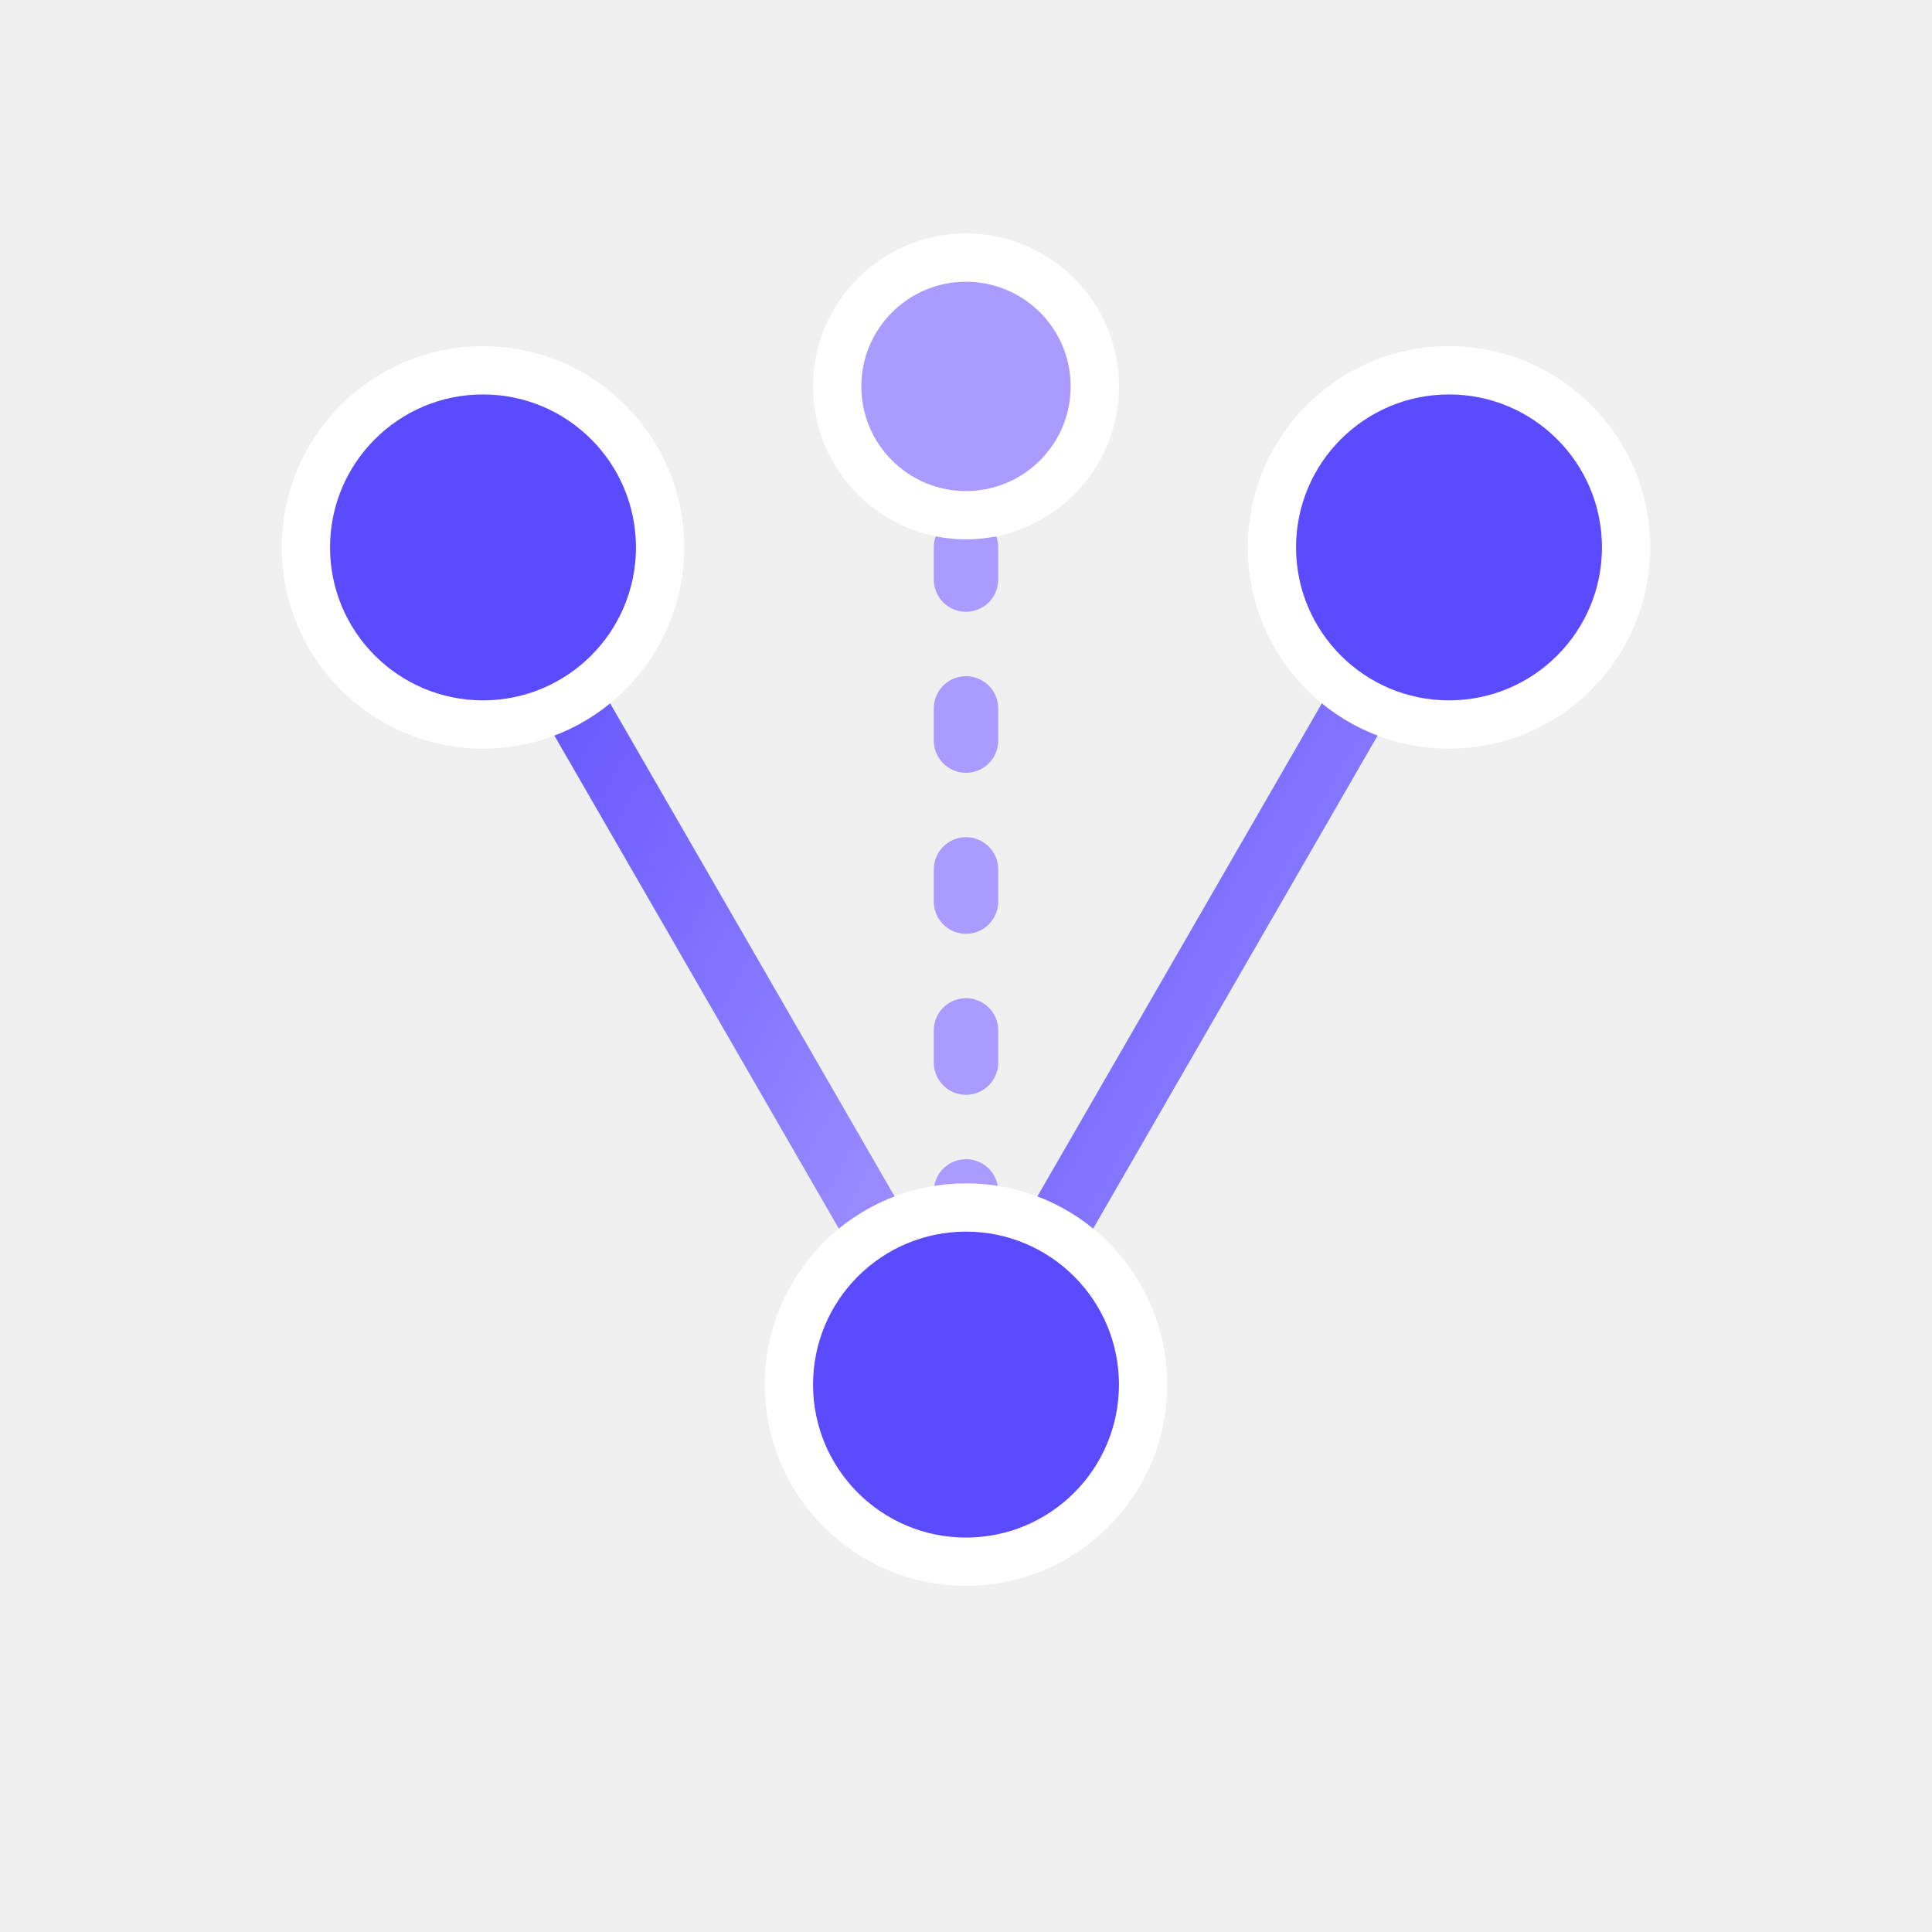
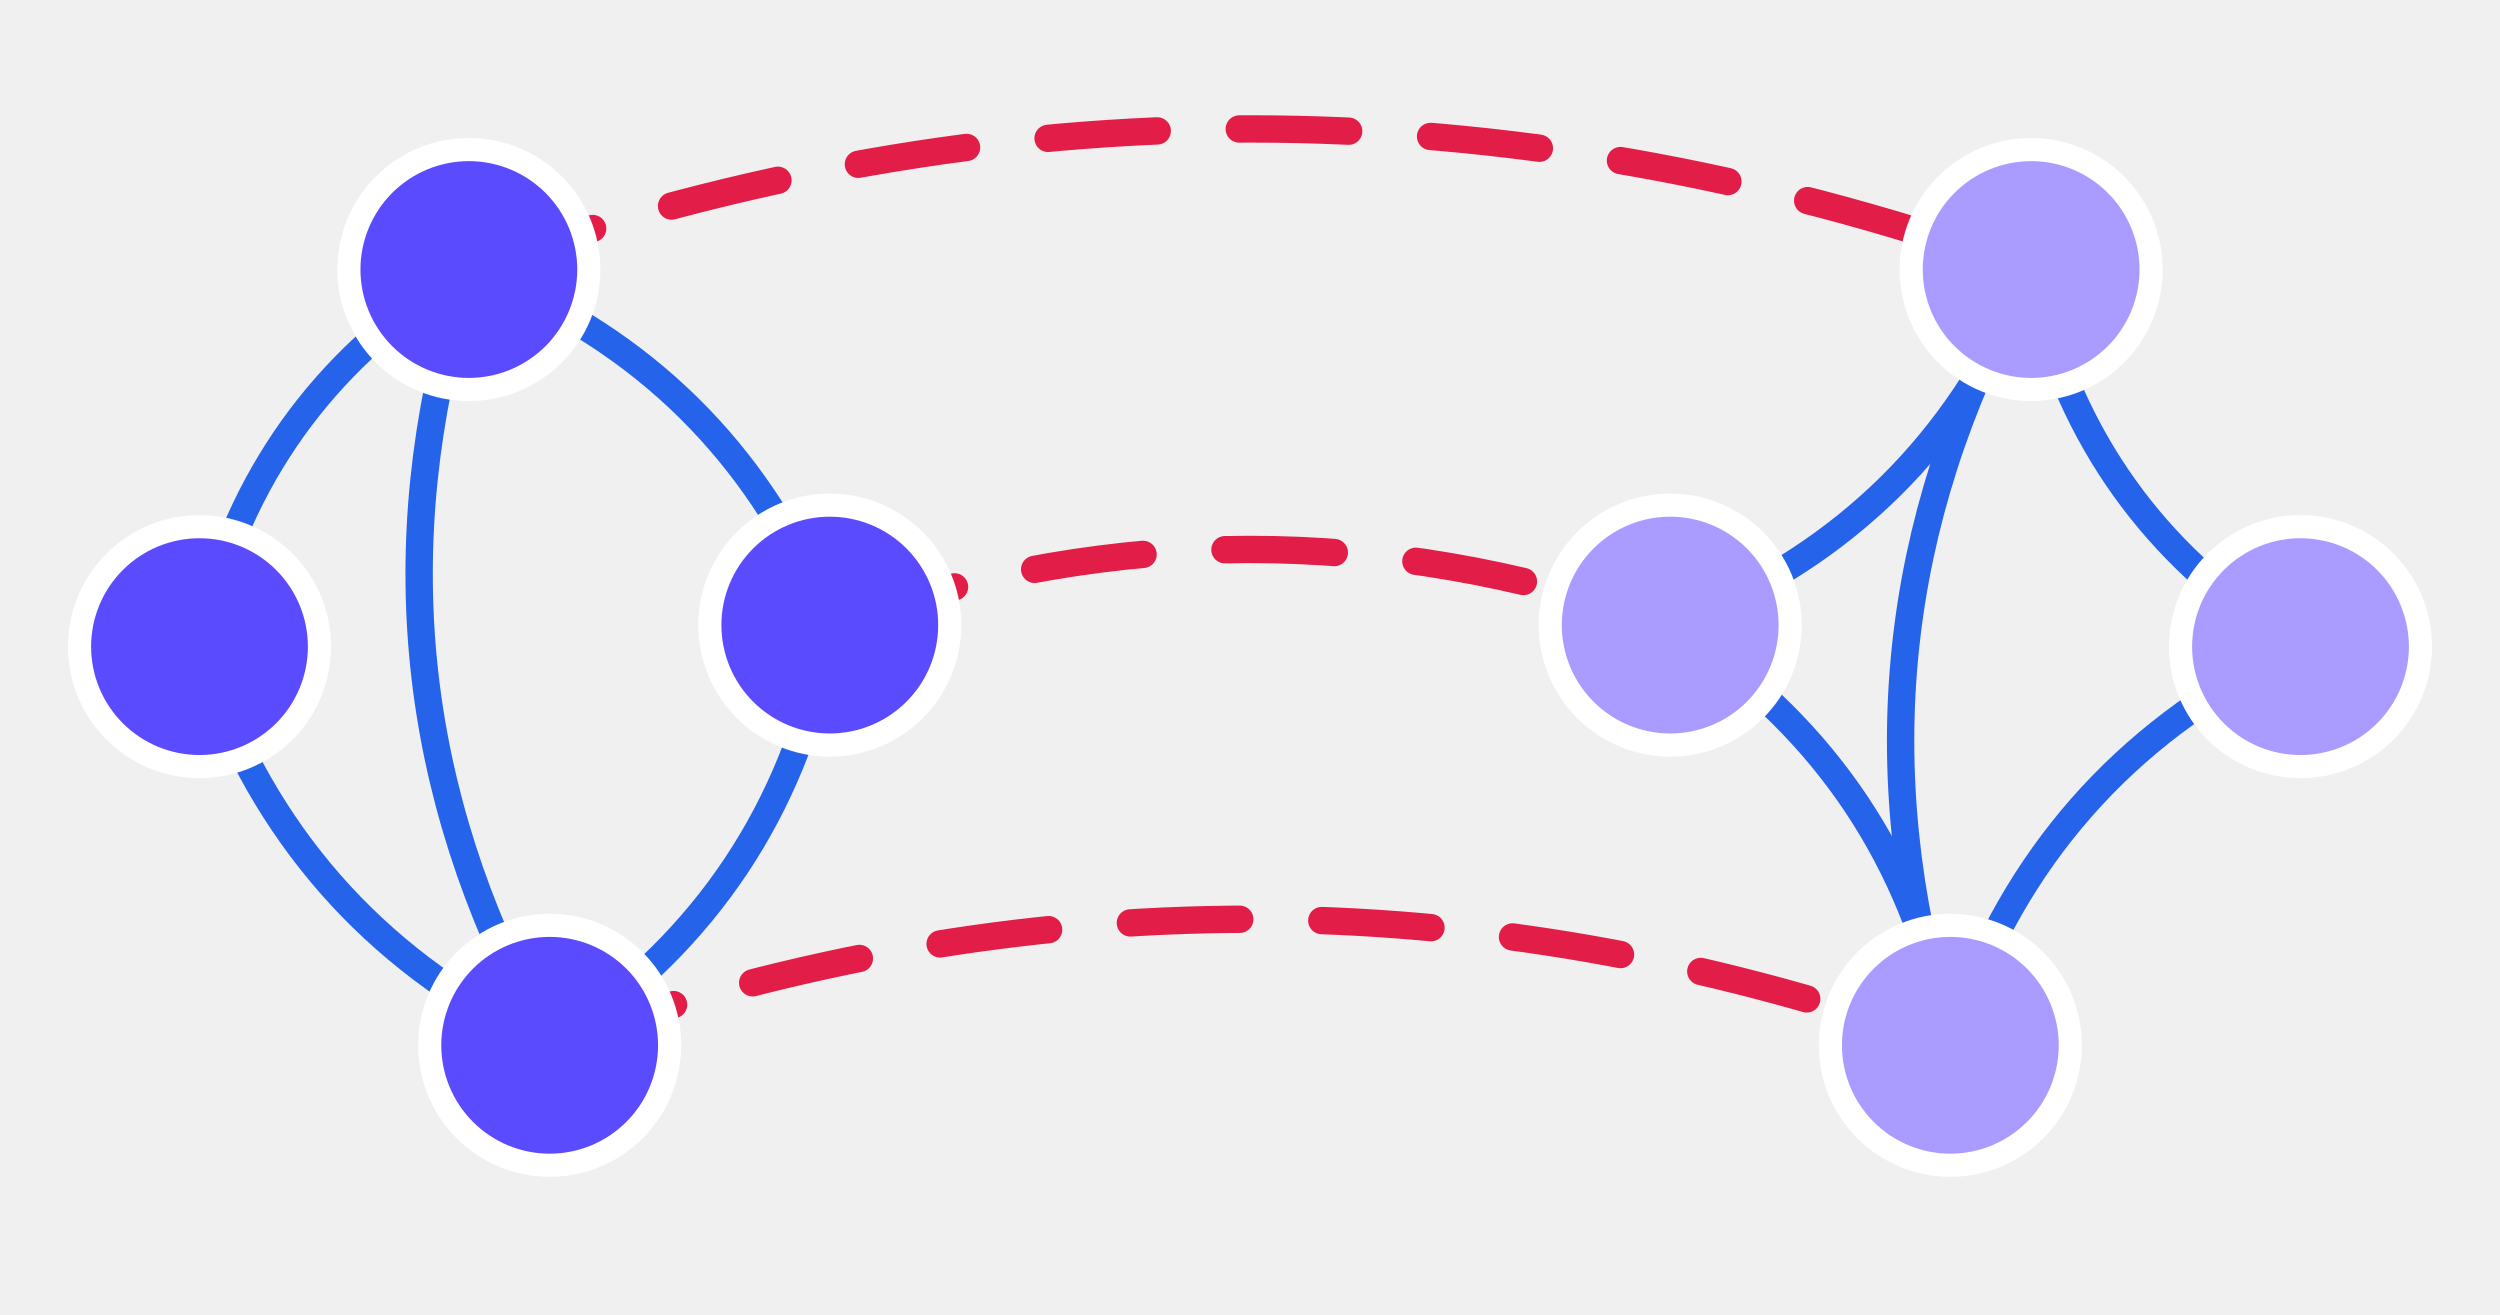
- <svg xmlns="http://www.w3.org/2000/svg" viewBox="0 0 120 120" width="120" height="120" role="img" aria-label="lrgsglib logo">
+ <svg xmlns="http://www.w3.org/2000/svg" xmlns:xlink="http://www.w3.org/1999/xlink" width="237.6pt" height="124.96pt" viewBox="0 0 237.6 124.96" version="1.1">
  <defs>
-     <linearGradient id="lrg-grad" x1="0" y1="0" x2="1" y2="1">
-       <stop offset="0" stop-color="#5b4bff" />
-       <stop offset="1" stop-color="#a99bff" />
-     </linearGradient>
+     <style type="text/css">*{stroke-linejoin: round; stroke-linecap: butt}</style>
  </defs>
-   <g stroke="url(#lrg-grad)" stroke-width="4" stroke-linecap="round" fill="none">
-     <line x1="30" y1="34" x2="90" y2="34" />
-     <line x1="30" y1="34" x2="60" y2="86" />
-     <line x1="90" y1="34" x2="60" y2="86" />
-     <line x1="30" y1="34" x2="90" y2="34" stroke="none" />
+   <g id="figure_1">
+     <g id="patch_1">
+       <path d="M 0 124.96  L 237.6 124.96  L 237.6 0  L 0 0  L 0 124.96  z " style="fill: none" />
+     </g>
+     <g id="axes_1">
+       <g id="patch_2">
+         <path d="M 42.858 26.663  Q 24.507 38.355 19.399 59.506  " clip-path="url(#p05967c26fd)" style="fill: none; stroke: #2563eb; stroke-width: 2.6; stroke-linecap: round" />
+       </g>
+       <g id="patch_3">
+         <path d="M 19.59 63.357  Q 27.852 87.207 50.438 98.476  " clip-path="url(#p05967c26fd)" style="fill: none; stroke: #2563eb; stroke-width: 2.6; stroke-linecap: round" />
+       </g>
+       <g id="patch_4">
+         <path d="M 53.911 98.243  Q 73.691 84.8 78.491 61.37  " clip-path="url(#p05967c26fd)" style="fill: none; stroke: #2563eb; stroke-width: 2.6; stroke-linecap: round" />
+       </g>
+       <g id="patch_5">
+         <path d="M 78.098 57.559  Q 68.598 35.519 46.417 26.353  " clip-path="url(#p05967c26fd)" style="fill: none; stroke: #2563eb; stroke-width: 2.6; stroke-linecap: round" />
+       </g>
+       <g id="patch_6">
+         <path d="M 43.965 27.529  Q 32.965 64.089 51.264 97.596  " clip-path="url(#p05967c26fd)" style="fill: none; stroke: #2563eb; stroke-width: 2.6; stroke-linecap: round" />
+       </g>
+       <g id="patch_7">
+         <path d="M 193.479 27.566  Q 198.587 48.717 216.938 60.409  " clip-path="url(#p05967c26fd)" style="fill: none; stroke: #2563eb; stroke-width: 2.6; stroke-linecap: round" />
+       </g>
+       <g id="patch_8">
+         <path d="M 216.836 62.325  Q 194.251 73.595 185.989 97.445  " clip-path="url(#p05967c26fd)" style="fill: none; stroke: #2563eb; stroke-width: 2.6; stroke-linecap: round" />
+       </g>
+       <g id="patch_9">
+         <path d="M 184.987 97.378  Q 180.185 73.95 160.404 60.507  " clip-path="url(#p05967c26fd)" style="fill: none; stroke: #2563eb; stroke-width: 2.6; stroke-linecap: round" />
+       </g>
+       <g id="patch_10">
+         <path d="M 160.596 58.67  Q 182.776 49.503 192.276 27.462  " clip-path="url(#p05967c26fd)" style="fill: none; stroke: #2563eb; stroke-width: 2.6; stroke-linecap: round" />
+       </g>
+       <g id="patch_11">
+         <path d="M 192.063 27.366  Q 173.765 60.873 184.765 97.432  " clip-path="url(#p05967c26fd)" style="fill: none; stroke: #2563eb; stroke-width: 2.6; stroke-linecap: round" />
+       </g>
+       <g id="patch_12">
+         <path d="M 80.753 58.744  Q 118.801 45.695 156.849 58.745  " clip-path="url(#p05967c26fd)" style="fill: none; stroke-dasharray: 10.4,7.8; stroke-dashoffset: 0; stroke: #e11d48; stroke-width: 2.6; stroke-linecap: round" />
+       </g>
+       <g id="patch_13">
+         <path d="M 46.44 24.948  Q 118.798 -0.441 191.157 24.947  " clip-path="url(#p05967c26fd)" style="fill: none; stroke-dasharray: 10.4,7.8; stroke-dashoffset: 0; stroke: #e11d48; stroke-width: 2.6; stroke-linecap: round" />
+       </g>
+       <g id="patch_14">
+         <path d="M 54.121 98.676  Q 118.797 76.051 183.474 98.675  " clip-path="url(#p05967c26fd)" style="fill: none; stroke-dasharray: 10.4,7.8; stroke-dashoffset: 0; stroke: #e11d48; stroke-width: 2.6; stroke-linecap: round" />
+       </g>
+       <g id="PathCollection_1">
+         <defs>
+           <path id="me694fe3850" d="M 0 11.402  C 3.024 11.402 5.924 10.2 8.062 8.062  C 10.2 5.924 11.402 3.024 11.402 0  C 11.402 -3.024 10.2 -5.924 8.062 -8.062  C 5.924 -10.2 3.024 -11.402 0 -11.402  C -3.024 -11.402 -5.924 -10.2 -8.062 -8.062  C -10.2 -5.924 -11.402 -3.024 -11.402 0  C -11.402 3.024 -10.2 5.924 -8.062 8.062  C -5.924 10.2 -3.024 11.402 0 11.402  z " style="stroke: #ffffff; stroke-width: 2.2" />
+         </defs>
+         <g clip-path="url(#p05967c26fd)">
+           <use xlink:href="#me694fe3850" x="44.56" y="25.616" style="fill: #5b4bff; stroke: #ffffff; stroke-width: 2.2" />
+           <use xlink:href="#me694fe3850" x="18.96" y="61.456" style="fill: #5b4bff; stroke: #ffffff; stroke-width: 2.2" />
+           <use xlink:href="#me694fe3850" x="52.24" y="99.344" style="fill: #5b4bff; stroke: #ffffff; stroke-width: 2.2" />
+           <use xlink:href="#me694fe3850" x="78.864" y="59.408" style="fill: #5b4bff; stroke: #ffffff; stroke-width: 2.2" />
+         </g>
+       </g>
+       <g id="PathCollection_2">
+         <defs>
+           <path id="m972437e19c" d="M 0 11.402  C 3.024 11.402 5.924 10.2 8.062 8.062  C 10.2 5.924 11.402 3.024 11.402 0  C 11.402 -3.024 10.2 -5.924 8.062 -8.062  C 5.924 -10.2 3.024 -11.402 0 -11.402  C -3.024 -11.402 -5.924 -10.2 -8.062 -8.062  C -10.2 -5.924 -11.402 -3.024 -11.402 0  C -11.402 3.024 -10.2 5.924 -8.062 8.062  C -5.924 10.2 -3.024 11.402 0 11.402  z " style="stroke: #ffffff; stroke-width: 2.2" />
+         </defs>
+         <g clip-path="url(#p05967c26fd)">
+           <use xlink:href="#m972437e19c" x="193.04" y="25.616" style="fill: #a99bff; stroke: #ffffff; stroke-width: 2.2" />
+           <use xlink:href="#m972437e19c" x="218.64" y="61.456" style="fill: #a99bff; stroke: #ffffff; stroke-width: 2.2" />
+           <use xlink:href="#m972437e19c" x="185.36" y="99.344" style="fill: #a99bff; stroke: #ffffff; stroke-width: 2.2" />
+           <use xlink:href="#m972437e19c" x="158.736" y="59.408" style="fill: #a99bff; stroke: #ffffff; stroke-width: 2.2" />
+         </g>
+       </g>
+     </g>
  </g>
-   <g stroke="#a99bff" stroke-width="4" stroke-linecap="round" stroke-dasharray="2 8" fill="none">
-     <line x1="60" y1="86" x2="60" y2="24" />
-   </g>
-   <g fill="#5b4bff" stroke="#ffffff" stroke-width="3">
-     <circle cx="30" cy="34" r="11" />
-     <circle cx="90" cy="34" r="11" />
-     <circle cx="60" cy="86" r="11" />
-     <circle cx="60" cy="24" r="8" fill="#a99bff" />
-   </g>
+   <defs>
+     <clipPath id="p05967c26fd">
+       <rect x="3.6" y="3.6" width="230.4" height="117.76" />
+     </clipPath>
+   </defs>
</svg>
